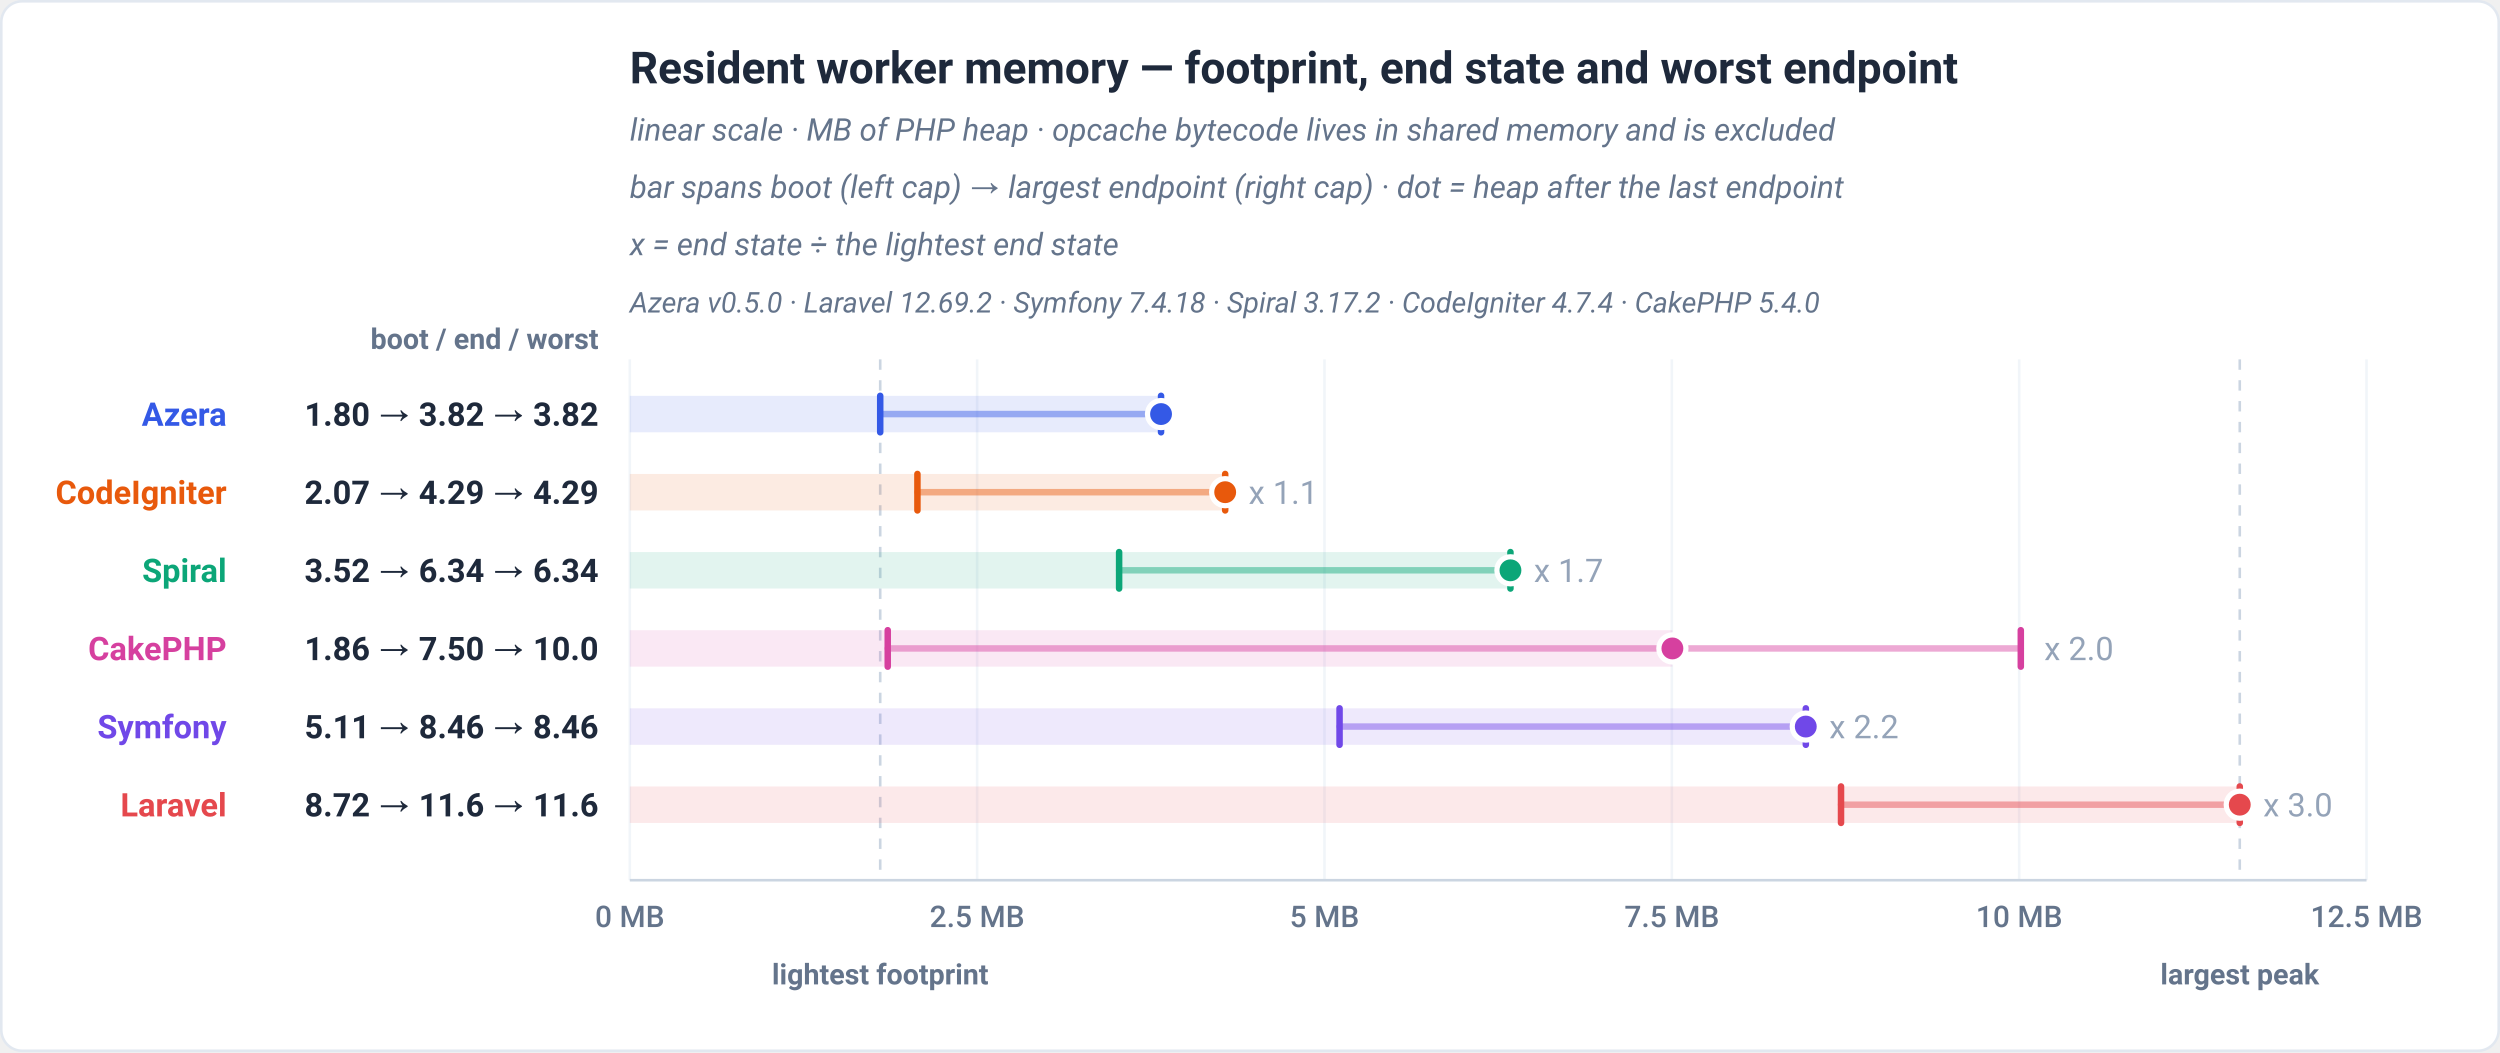
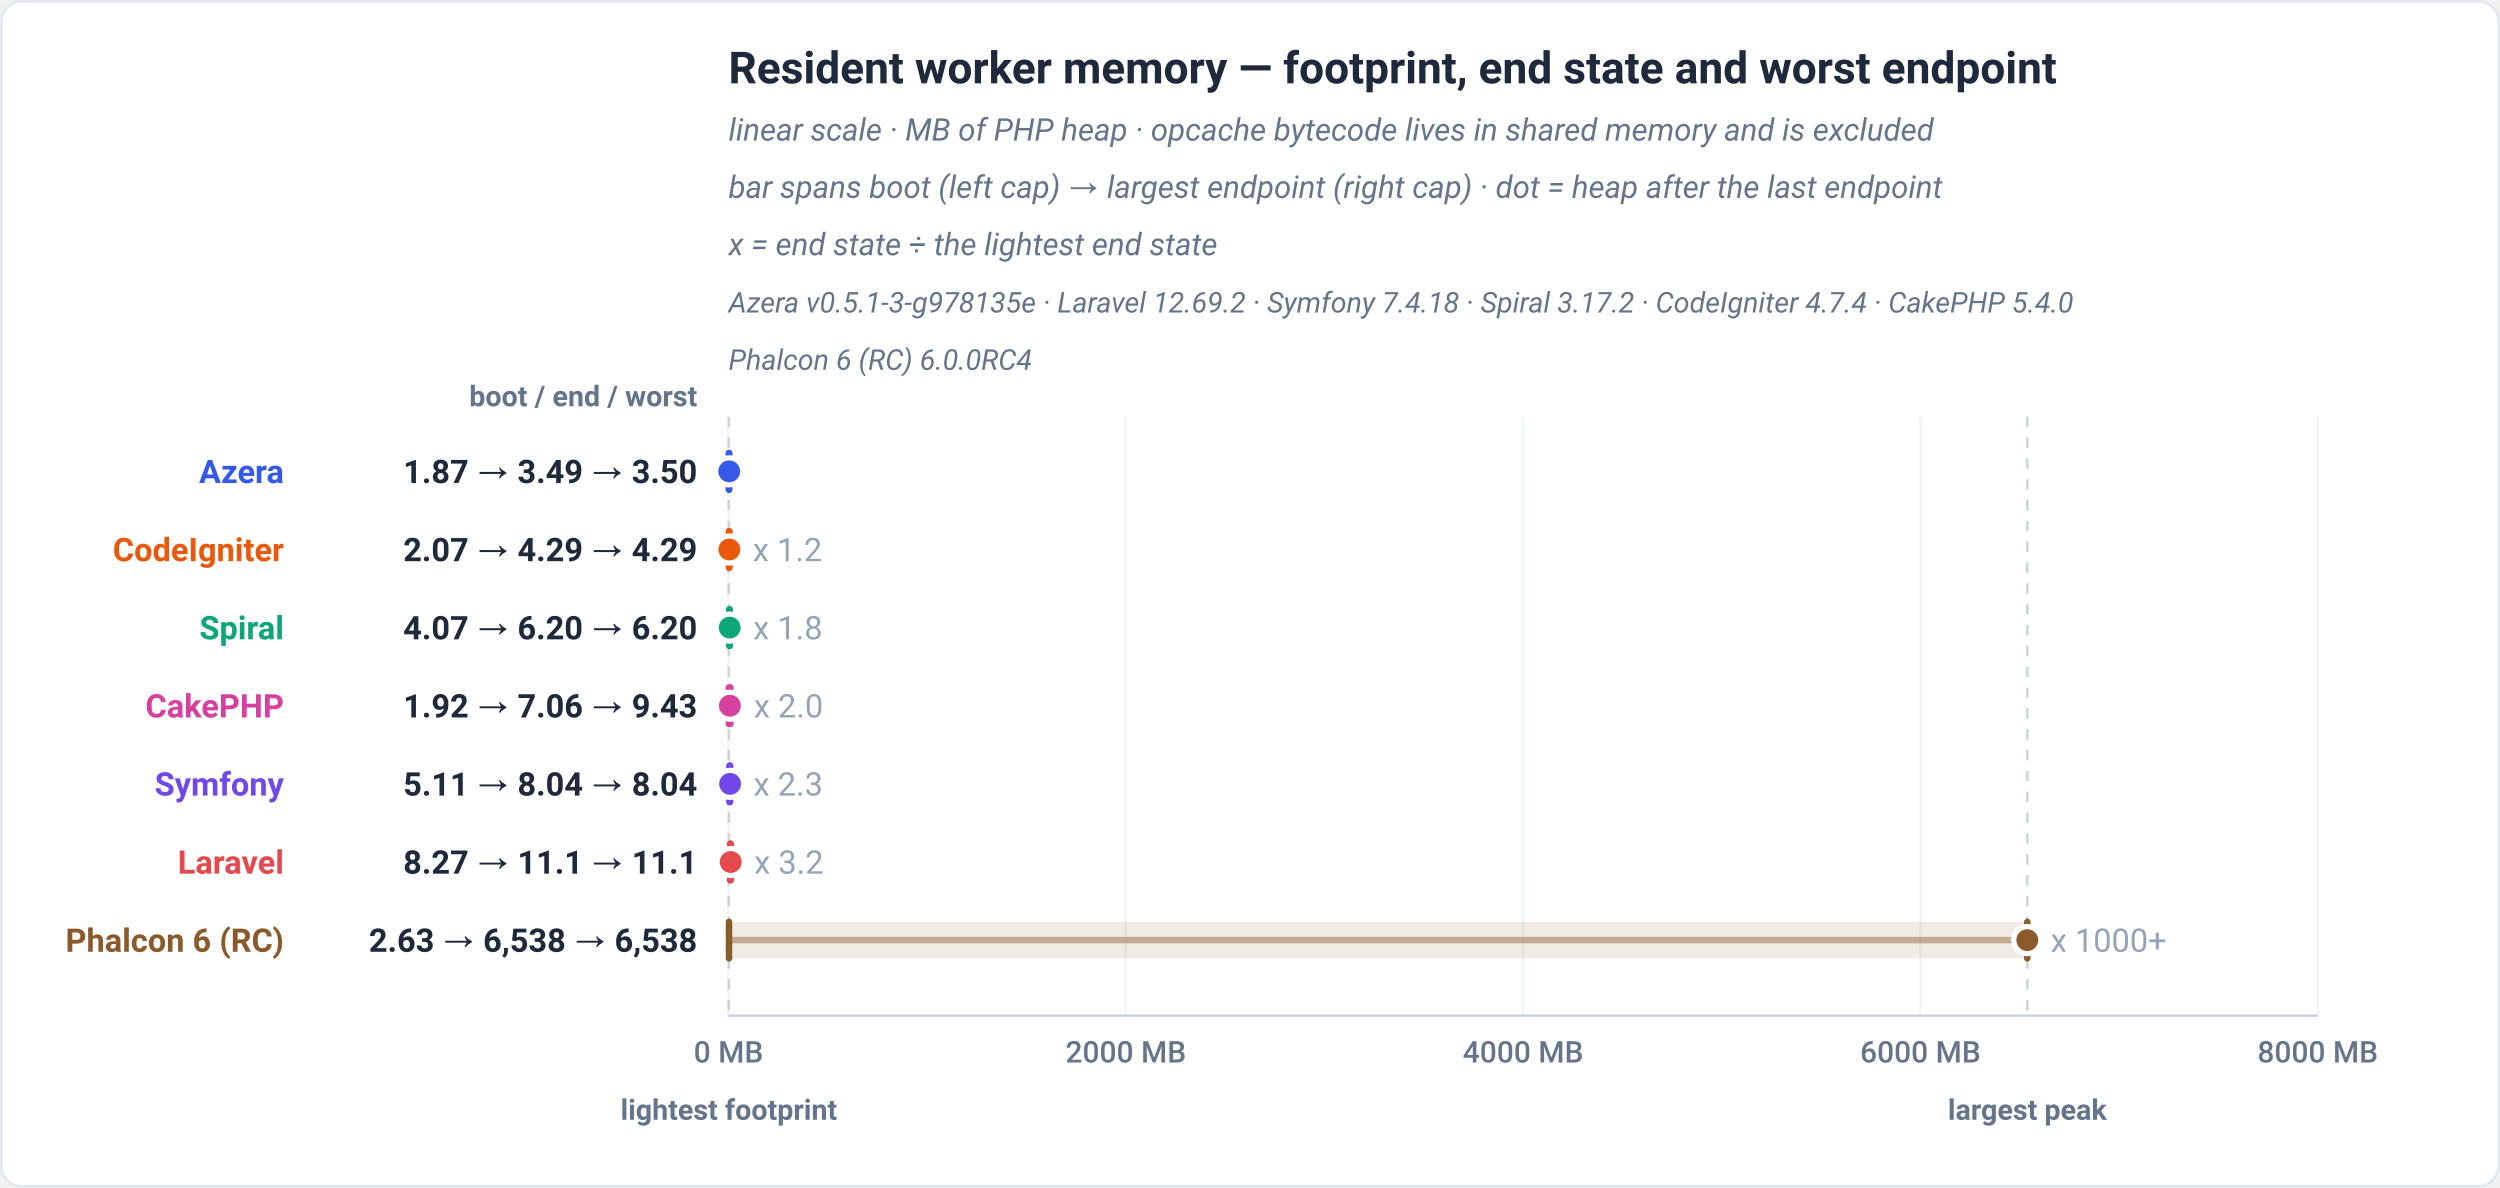
- <svg xmlns="http://www.w3.org/2000/svg" viewBox="0 0 960 404" width="960" height="404" role="img" font-family="-apple-system,BlinkMacSystemFont,'Segoe UI',Roboto,Helvetica,Arial,sans-serif">
-   <rect x="0.5" y="0.5" width="959" height="403" rx="8" fill="#ffffff" stroke="#e2e8f0" />
-   <text x="241.84" y="32" font-family="-apple-system,BlinkMacSystemFont,'Segoe UI',Roboto,Helvetica,Arial,sans-serif" font-size="17" font-weight="700" fill="#1e293b" text-anchor="start">Resident worker memory — footprint, end state and worst endpoint</text>
-   <text x="241.84" y="54" font-family="-apple-system,BlinkMacSystemFont,'Segoe UI',Roboto,Helvetica,Arial,sans-serif" font-size="12" font-weight="400" fill="#64748b" text-anchor="start" font-style="italic">linear scale · MB of PHP heap · opcache bytecode lives in shared memory and is excluded</text>
-   <text x="241.84" y="76" font-family="-apple-system,BlinkMacSystemFont,'Segoe UI',Roboto,Helvetica,Arial,sans-serif" font-size="12" font-weight="400" fill="#64748b" text-anchor="start" font-style="italic">bar spans boot (left cap) → largest endpoint (right cap) · dot = heap after the last endpoint</text>
-   <text x="241.84" y="98" font-family="-apple-system,BlinkMacSystemFont,'Segoe UI',Roboto,Helvetica,Arial,sans-serif" font-size="12" font-weight="400" fill="#64748b" text-anchor="start" font-style="italic">x = end state ÷ the lightest end state</text>
-   <text x="241.84" y="120" font-family="-apple-system,BlinkMacSystemFont,'Segoe UI',Roboto,Helvetica,Arial,sans-serif" font-size="11" font-weight="400" fill="#64748b" text-anchor="start" font-style="italic">Azera v0.5.0 · Laravel 12.69.2 · Symfony 7.4.18 · Spiral 3.17.2 · CodeIgniter 4.7.4 · CakePHP 5.4.0</text>
-   <text x="229.84" y="134" font-family="-apple-system,BlinkMacSystemFont,'Segoe UI',Roboto,Helvetica,Arial,sans-serif" font-size="11" font-weight="600" fill="#64748b" text-anchor="end">boot / end / worst</text>
-   <line x1="241.84" y1="138" x2="241.84" y2="338" stroke="#f1f5f9" stroke-width="1" />
-   <text x="241.84" y="356" font-family="-apple-system,BlinkMacSystemFont,'Segoe UI',Roboto,Helvetica,Arial,sans-serif" font-size="11.5" font-weight="500" fill="#64748b" text-anchor="middle">0 MB</text>
-   <line x1="375.22" y1="138" x2="375.22" y2="338" stroke="#f1f5f9" stroke-width="1" />
-   <text x="375.22" y="356" font-family="-apple-system,BlinkMacSystemFont,'Segoe UI',Roboto,Helvetica,Arial,sans-serif" font-size="11.5" font-weight="500" fill="#64748b" text-anchor="middle">2.5 MB</text>
-   <line x1="508.6" y1="138" x2="508.6" y2="338" stroke="#f1f5f9" stroke-width="1" />
-   <text x="508.6" y="356" font-family="-apple-system,BlinkMacSystemFont,'Segoe UI',Roboto,Helvetica,Arial,sans-serif" font-size="11.5" font-weight="500" fill="#64748b" text-anchor="middle">5 MB</text>
-   <line x1="641.99" y1="138" x2="641.99" y2="338" stroke="#f1f5f9" stroke-width="1" />
-   <text x="641.99" y="356" font-family="-apple-system,BlinkMacSystemFont,'Segoe UI',Roboto,Helvetica,Arial,sans-serif" font-size="11.5" font-weight="500" fill="#64748b" text-anchor="middle">7.5 MB</text>
-   <line x1="775.37" y1="138" x2="775.37" y2="338" stroke="#f1f5f9" stroke-width="1" />
-   <text x="775.37" y="356" font-family="-apple-system,BlinkMacSystemFont,'Segoe UI',Roboto,Helvetica,Arial,sans-serif" font-size="11.5" font-weight="500" fill="#64748b" text-anchor="middle">10 MB</text>
-   <line x1="908.75" y1="138" x2="908.75" y2="338" stroke="#f1f5f9" stroke-width="1" />
-   <text x="908.75" y="356" font-family="-apple-system,BlinkMacSystemFont,'Segoe UI',Roboto,Helvetica,Arial,sans-serif" font-size="11.5" font-weight="500" fill="#64748b" text-anchor="middle">12.5 MB</text>
-   <line x1="338" y1="138" x2="338" y2="338" stroke="#cbd5e1" stroke-width="1" stroke-dasharray="4 4" />
-   <text x="338" y="378" font-family="-apple-system,BlinkMacSystemFont,'Segoe UI',Roboto,Helvetica,Arial,sans-serif" font-size="11" font-weight="600" fill="#64748b" text-anchor="middle">lightest footprint</text>
-   <line x1="860.07" y1="138" x2="860.07" y2="338" stroke="#cbd5e1" stroke-width="1" stroke-dasharray="4 4" />
-   <text x="860.07" y="378" font-family="-apple-system,BlinkMacSystemFont,'Segoe UI',Roboto,Helvetica,Arial,sans-serif" font-size="11" font-weight="600" fill="#64748b" text-anchor="middle">largest peak</text>
-   <line x1="241.84" y1="338" x2="908.75" y2="338" stroke="#cbd5e1" stroke-width="1" />
-   <rect x="241.84" y="152" width="204" height="14" fill="#3459e6" fill-opacity="0.12" />
-   <line x1="338" y1="159" x2="445.84" y2="159" stroke="#3459e6" stroke-width="2.5" stroke-linecap="round" opacity="0.45" />
-   <line x1="338" y1="152" x2="338" y2="166" stroke="#3459e6" stroke-width="2.5" stroke-linecap="round" />
-   <line x1="445.84" y1="152" x2="445.84" y2="166" stroke="#3459e6" stroke-width="2.5" stroke-linecap="round" />
-   <circle cx="445.84" cy="159" r="5.2" fill="#3459e6" stroke="#ffffff" stroke-width="2" />
-   <text x="87.02" y="163.5" font-family="-apple-system,BlinkMacSystemFont,'Segoe UI',Roboto,Helvetica,Arial,sans-serif" font-size="12.5" font-weight="700" fill="#3459e6" text-anchor="end">Azera</text>
-   <text x="229.84" y="163.5" font-family="-apple-system,BlinkMacSystemFont,'Segoe UI',Roboto,Helvetica,Arial,sans-serif" font-size="12.5" font-weight="700" fill="#1e293b" text-anchor="end">1.80 → 3.82 → 3.82</text>
-   <rect x="241.84" y="182" width="228.63" height="14" fill="#e8590c" fill-opacity="0.12" />
-   <line x1="352.29" y1="189" x2="470.47" y2="189" stroke="#e8590c" stroke-width="2.5" stroke-linecap="round" opacity="0.45" />
-   <line x1="352.29" y1="182" x2="352.29" y2="196" stroke="#e8590c" stroke-width="2.5" stroke-linecap="round" />
-   <line x1="470.47" y1="182" x2="470.47" y2="196" stroke="#e8590c" stroke-width="2.5" stroke-linecap="round" />
-   <circle cx="470.47" cy="189" r="5.2" fill="#e8590c" stroke="#ffffff" stroke-width="2" />
-   <text x="87.02" y="193.5" font-family="-apple-system,BlinkMacSystemFont,'Segoe UI',Roboto,Helvetica,Arial,sans-serif" font-size="12.5" font-weight="700" fill="#e8590c" text-anchor="end">CodeIgniter</text>
-   <text x="229.84" y="193.5" font-family="-apple-system,BlinkMacSystemFont,'Segoe UI',Roboto,Helvetica,Arial,sans-serif" font-size="12.5" font-weight="700" fill="#1e293b" text-anchor="end">2.07 → 4.29 → 4.29</text>
-   <text x="479.47" y="193.5" font-family="-apple-system,BlinkMacSystemFont,'Segoe UI',Roboto,Helvetica,Arial,sans-serif" font-size="12.5" font-weight="400" fill="#94a3b8" text-anchor="start" stroke="#ffffff" stroke-width="3" paint-order="stroke" stroke-linejoin="round">x 1.1</text>
-   <rect x="241.84" y="212" width="338.17" height="14" fill="#0ca678" fill-opacity="0.12" />
-   <line x1="429.74" y1="219" x2="580.01" y2="219" stroke="#0ca678" stroke-width="2.5" stroke-linecap="round" opacity="0.45" />
-   <line x1="429.74" y1="212" x2="429.74" y2="226" stroke="#0ca678" stroke-width="2.5" stroke-linecap="round" />
-   <line x1="580.01" y1="212" x2="580.01" y2="226" stroke="#0ca678" stroke-width="2.5" stroke-linecap="round" />
-   <circle cx="580.01" cy="219" r="5.2" fill="#0ca678" stroke="#ffffff" stroke-width="2" />
-   <text x="87.02" y="223.5" font-family="-apple-system,BlinkMacSystemFont,'Segoe UI',Roboto,Helvetica,Arial,sans-serif" font-size="12.5" font-weight="700" fill="#0ca678" text-anchor="end">Spiral</text>
-   <text x="229.84" y="223.5" font-family="-apple-system,BlinkMacSystemFont,'Segoe UI',Roboto,Helvetica,Arial,sans-serif" font-size="12.5" font-weight="700" fill="#1e293b" text-anchor="end">3.52 → 6.34 → 6.34</text>
-   <text x="589.01" y="223.5" font-family="-apple-system,BlinkMacSystemFont,'Segoe UI',Roboto,Helvetica,Arial,sans-serif" font-size="12.5" font-weight="400" fill="#94a3b8" text-anchor="start" stroke="#ffffff" stroke-width="3" paint-order="stroke" stroke-linejoin="round">x 1.7</text>
-   <rect x="241.84" y="242" width="400.36" height="14" fill="#d6409f" fill-opacity="0.12" />
-   <line x1="340.89" y1="249" x2="775.99" y2="249" stroke="#d6409f" stroke-width="2.5" stroke-linecap="round" opacity="0.45" />
-   <line x1="340.89" y1="242" x2="340.89" y2="256" stroke="#d6409f" stroke-width="2.5" stroke-linecap="round" />
-   <line x1="775.99" y1="242" x2="775.99" y2="256" stroke="#d6409f" stroke-width="2.5" stroke-linecap="round" />
-   <circle cx="642.2" cy="249" r="5.2" fill="#d6409f" stroke="#ffffff" stroke-width="2" />
-   <text x="87.02" y="253.5" font-family="-apple-system,BlinkMacSystemFont,'Segoe UI',Roboto,Helvetica,Arial,sans-serif" font-size="12.5" font-weight="700" fill="#d6409f" text-anchor="end">CakePHP</text>
-   <text x="229.84" y="253.5" font-family="-apple-system,BlinkMacSystemFont,'Segoe UI',Roboto,Helvetica,Arial,sans-serif" font-size="12.5" font-weight="700" fill="#1e293b" text-anchor="end">1.86 → 7.50 → 10.0</text>
-   <text x="784.99" y="253.5" font-family="-apple-system,BlinkMacSystemFont,'Segoe UI',Roboto,Helvetica,Arial,sans-serif" font-size="12.5" font-weight="400" fill="#94a3b8" text-anchor="start" stroke="#ffffff" stroke-width="3" paint-order="stroke" stroke-linejoin="round">x 2.0</text>
-   <rect x="241.84" y="272" width="451.58" height="14" fill="#7048e8" fill-opacity="0.12" />
-   <line x1="514.39" y1="279" x2="693.44" y2="279" stroke="#7048e8" stroke-width="2.5" stroke-linecap="round" opacity="0.45" />
-   <line x1="514.39" y1="272" x2="514.39" y2="286" stroke="#7048e8" stroke-width="2.5" stroke-linecap="round" />
-   <line x1="693.44" y1="272" x2="693.44" y2="286" stroke="#7048e8" stroke-width="2.5" stroke-linecap="round" />
-   <circle cx="693.42" cy="279" r="5.2" fill="#7048e8" stroke="#ffffff" stroke-width="2" />
-   <text x="87.02" y="283.5" font-family="-apple-system,BlinkMacSystemFont,'Segoe UI',Roboto,Helvetica,Arial,sans-serif" font-size="12.5" font-weight="700" fill="#7048e8" text-anchor="end">Symfony</text>
-   <text x="229.84" y="283.5" font-family="-apple-system,BlinkMacSystemFont,'Segoe UI',Roboto,Helvetica,Arial,sans-serif" font-size="12.5" font-weight="700" fill="#1e293b" text-anchor="end">5.11 → 8.46 → 8.46</text>
-   <text x="702.44" y="283.5" font-family="-apple-system,BlinkMacSystemFont,'Segoe UI',Roboto,Helvetica,Arial,sans-serif" font-size="12.5" font-weight="400" fill="#94a3b8" text-anchor="start" stroke="#ffffff" stroke-width="3" paint-order="stroke" stroke-linejoin="round">x 2.2</text>
-   <rect x="241.84" y="302" width="618.23" height="14" fill="#e5484d" fill-opacity="0.12" />
-   <line x1="706.95" y1="309" x2="860.07" y2="309" stroke="#e5484d" stroke-width="2.5" stroke-linecap="round" opacity="0.45" />
-   <line x1="706.95" y1="302" x2="706.95" y2="316" stroke="#e5484d" stroke-width="2.5" stroke-linecap="round" />
-   <line x1="860.07" y1="302" x2="860.07" y2="316" stroke="#e5484d" stroke-width="2.5" stroke-linecap="round" />
-   <circle cx="860.07" cy="309" r="5.2" fill="#e5484d" stroke="#ffffff" stroke-width="2" />
-   <text x="87.02" y="313.5" font-family="-apple-system,BlinkMacSystemFont,'Segoe UI',Roboto,Helvetica,Arial,sans-serif" font-size="12.5" font-weight="700" fill="#e5484d" text-anchor="end">Laravel</text>
-   <text x="229.84" y="313.5" font-family="-apple-system,BlinkMacSystemFont,'Segoe UI',Roboto,Helvetica,Arial,sans-serif" font-size="12.5" font-weight="700" fill="#1e293b" text-anchor="end">8.72 → 11.6 → 11.6</text>
-   <text x="869.07" y="313.5" font-family="-apple-system,BlinkMacSystemFont,'Segoe UI',Roboto,Helvetica,Arial,sans-serif" font-size="12.5" font-weight="400" fill="#94a3b8" text-anchor="start" stroke="#ffffff" stroke-width="3" paint-order="stroke" stroke-linejoin="round">x 3.0</text>
+ <svg xmlns="http://www.w3.org/2000/svg" viewBox="0 0 960 456" width="960" height="456" role="img" font-family="-apple-system,BlinkMacSystemFont,'Segoe UI',Roboto,Helvetica,Arial,sans-serif">
+   <rect x="0.5" y="0.5" width="959" height="455" rx="8" fill="#ffffff" stroke="#e2e8f0" />
+   <text x="279.74" y="32" font-family="-apple-system,BlinkMacSystemFont,'Segoe UI',Roboto,Helvetica,Arial,sans-serif" font-size="17" font-weight="700" fill="#1e293b" text-anchor="start">Resident worker memory — footprint, end state and worst endpoint</text>
+   <text x="279.74" y="54" font-family="-apple-system,BlinkMacSystemFont,'Segoe UI',Roboto,Helvetica,Arial,sans-serif" font-size="12" font-weight="400" fill="#64748b" text-anchor="start" font-style="italic">linear scale · MB of PHP heap · opcache bytecode lives in shared memory and is excluded</text>
+   <text x="279.74" y="76" font-family="-apple-system,BlinkMacSystemFont,'Segoe UI',Roboto,Helvetica,Arial,sans-serif" font-size="12" font-weight="400" fill="#64748b" text-anchor="start" font-style="italic">bar spans boot (left cap) → largest endpoint (right cap) · dot = heap after the last endpoint</text>
+   <text x="279.74" y="98" font-family="-apple-system,BlinkMacSystemFont,'Segoe UI',Roboto,Helvetica,Arial,sans-serif" font-size="12" font-weight="400" fill="#64748b" text-anchor="start" font-style="italic">x = end state ÷ the lightest end state</text>
+   <text x="279.74" y="120" font-family="-apple-system,BlinkMacSystemFont,'Segoe UI',Roboto,Helvetica,Arial,sans-serif" font-size="11" font-weight="400" fill="#64748b" text-anchor="start" font-style="italic">Azera v0.5.1-3-g978135e · Laravel 12.69.2 · Symfony 7.4.18 · Spiral 3.17.2 · CodeIgniter 4.7.4 · CakePHP 5.4.0</text>
+   <text x="279.74" y="142" font-family="-apple-system,BlinkMacSystemFont,'Segoe UI',Roboto,Helvetica,Arial,sans-serif" font-size="11" font-weight="400" fill="#64748b" text-anchor="start" font-style="italic">Phalcon 6 (RC) 6.0.0RC4</text>
+   <text x="267.74" y="156" font-family="-apple-system,BlinkMacSystemFont,'Segoe UI',Roboto,Helvetica,Arial,sans-serif" font-size="11" font-weight="600" fill="#64748b" text-anchor="end">boot / end / worst</text>
+   <line x1="279.74" y1="160" x2="279.74" y2="390" stroke="#f1f5f9" stroke-width="1" />
+   <text x="279.74" y="408" font-family="-apple-system,BlinkMacSystemFont,'Segoe UI',Roboto,Helvetica,Arial,sans-serif" font-size="11.5" font-weight="500" fill="#64748b" text-anchor="middle">0 MB</text>
+   <line x1="432.31" y1="160" x2="432.31" y2="390" stroke="#f1f5f9" stroke-width="1" />
+   <text x="432.31" y="408" font-family="-apple-system,BlinkMacSystemFont,'Segoe UI',Roboto,Helvetica,Arial,sans-serif" font-size="11.5" font-weight="500" fill="#64748b" text-anchor="middle">2000 MB</text>
+   <line x1="584.87" y1="160" x2="584.87" y2="390" stroke="#f1f5f9" stroke-width="1" />
+   <text x="584.87" y="408" font-family="-apple-system,BlinkMacSystemFont,'Segoe UI',Roboto,Helvetica,Arial,sans-serif" font-size="11.5" font-weight="500" fill="#64748b" text-anchor="middle">4000 MB</text>
+   <line x1="737.44" y1="160" x2="737.44" y2="390" stroke="#f1f5f9" stroke-width="1" />
+   <text x="737.44" y="408" font-family="-apple-system,BlinkMacSystemFont,'Segoe UI',Roboto,Helvetica,Arial,sans-serif" font-size="11.5" font-weight="500" fill="#64748b" text-anchor="middle">6000 MB</text>
+   <line x1="890" y1="160" x2="890" y2="390" stroke="#f1f5f9" stroke-width="1" />
+   <text x="890" y="408" font-family="-apple-system,BlinkMacSystemFont,'Segoe UI',Roboto,Helvetica,Arial,sans-serif" font-size="11.5" font-weight="500" fill="#64748b" text-anchor="middle">8000 MB</text>
+   <line x1="279.88" y1="160" x2="279.88" y2="390" stroke="#cbd5e1" stroke-width="1" stroke-dasharray="4 4" />
+   <text x="279.88" y="430" font-family="-apple-system,BlinkMacSystemFont,'Segoe UI',Roboto,Helvetica,Arial,sans-serif" font-size="11" font-weight="600" fill="#64748b" text-anchor="middle">lightest footprint</text>
+   <line x1="778.48" y1="160" x2="778.48" y2="390" stroke="#cbd5e1" stroke-width="1" stroke-dasharray="4 4" />
+   <text x="778.48" y="430" font-family="-apple-system,BlinkMacSystemFont,'Segoe UI',Roboto,Helvetica,Arial,sans-serif" font-size="11" font-weight="600" fill="#64748b" text-anchor="middle">largest peak</text>
+   <line x1="279.74" y1="390" x2="890" y2="390" stroke="#cbd5e1" stroke-width="1" />
+   <rect x="279.74" y="174" width="0.27" height="14" fill="#3459e6" fill-opacity="0.12" />
+   <line x1="279.88" y1="181" x2="280.01" y2="181" stroke="#3459e6" stroke-width="2.5" stroke-linecap="round" opacity="0.45" />
+   <line x1="279.88" y1="174" x2="279.88" y2="188" stroke="#3459e6" stroke-width="2.5" stroke-linecap="round" />
+   <line x1="280.01" y1="174" x2="280.01" y2="188" stroke="#3459e6" stroke-width="2.5" stroke-linecap="round" />
+   <circle cx="280.01" cy="181" r="5.2" fill="#3459e6" stroke="#ffffff" stroke-width="2" />
+   <text x="109.02" y="185.5" font-family="-apple-system,BlinkMacSystemFont,'Segoe UI',Roboto,Helvetica,Arial,sans-serif" font-size="12.5" font-weight="700" fill="#3459e6" text-anchor="end">Azera</text>
+   <text x="267.74" y="185.5" font-family="-apple-system,BlinkMacSystemFont,'Segoe UI',Roboto,Helvetica,Arial,sans-serif" font-size="12.5" font-weight="700" fill="#1e293b" text-anchor="end">1.87 → 3.49 → 3.50</text>
+   <rect x="279.74" y="204" width="0.33" height="14" fill="#e8590c" fill-opacity="0.12" />
+   <line x1="279.9" y1="211" x2="280.07" y2="211" stroke="#e8590c" stroke-width="2.5" stroke-linecap="round" opacity="0.45" />
+   <line x1="279.9" y1="204" x2="279.9" y2="218" stroke="#e8590c" stroke-width="2.5" stroke-linecap="round" />
+   <line x1="280.07" y1="204" x2="280.07" y2="218" stroke="#e8590c" stroke-width="2.5" stroke-linecap="round" />
+   <circle cx="280.07" cy="211" r="5.2" fill="#e8590c" stroke="#ffffff" stroke-width="2" />
+   <text x="109.02" y="215.5" font-family="-apple-system,BlinkMacSystemFont,'Segoe UI',Roboto,Helvetica,Arial,sans-serif" font-size="12.5" font-weight="700" fill="#e8590c" text-anchor="end">CodeIgniter</text>
+   <text x="267.74" y="215.5" font-family="-apple-system,BlinkMacSystemFont,'Segoe UI',Roboto,Helvetica,Arial,sans-serif" font-size="12.5" font-weight="700" fill="#1e293b" text-anchor="end">2.07 → 4.29 → 4.29</text>
+   <text x="289.07" y="215.5" font-family="-apple-system,BlinkMacSystemFont,'Segoe UI',Roboto,Helvetica,Arial,sans-serif" font-size="12.5" font-weight="400" fill="#94a3b8" text-anchor="start" stroke="#ffffff" stroke-width="3" paint-order="stroke" stroke-linejoin="round">x 1.2</text>
+   <rect x="279.74" y="234" width="0.47" height="14" fill="#0ca678" fill-opacity="0.12" />
+   <line x1="280.05" y1="241" x2="280.21" y2="241" stroke="#0ca678" stroke-width="2.5" stroke-linecap="round" opacity="0.45" />
+   <line x1="280.05" y1="234" x2="280.05" y2="248" stroke="#0ca678" stroke-width="2.5" stroke-linecap="round" />
+   <line x1="280.21" y1="234" x2="280.21" y2="248" stroke="#0ca678" stroke-width="2.5" stroke-linecap="round" />
+   <circle cx="280.21" cy="241" r="5.2" fill="#0ca678" stroke="#ffffff" stroke-width="2" />
+   <text x="109.02" y="245.5" font-family="-apple-system,BlinkMacSystemFont,'Segoe UI',Roboto,Helvetica,Arial,sans-serif" font-size="12.5" font-weight="700" fill="#0ca678" text-anchor="end">Spiral</text>
+   <text x="267.74" y="245.5" font-family="-apple-system,BlinkMacSystemFont,'Segoe UI',Roboto,Helvetica,Arial,sans-serif" font-size="12.5" font-weight="700" fill="#1e293b" text-anchor="end">4.07 → 6.20 → 6.20</text>
+   <text x="289.21" y="245.5" font-family="-apple-system,BlinkMacSystemFont,'Segoe UI',Roboto,Helvetica,Arial,sans-serif" font-size="12.5" font-weight="400" fill="#94a3b8" text-anchor="start" stroke="#ffffff" stroke-width="3" paint-order="stroke" stroke-linejoin="round">x 1.8</text>
+   <rect x="279.74" y="264" width="0.54" height="14" fill="#d6409f" fill-opacity="0.12" />
+   <line x1="279.89" y1="271" x2="280.46" y2="271" stroke="#d6409f" stroke-width="2.5" stroke-linecap="round" opacity="0.45" />
+   <line x1="279.89" y1="264" x2="279.89" y2="278" stroke="#d6409f" stroke-width="2.5" stroke-linecap="round" />
+   <line x1="280.46" y1="264" x2="280.46" y2="278" stroke="#d6409f" stroke-width="2.5" stroke-linecap="round" />
+   <circle cx="280.28" cy="271" r="5.2" fill="#d6409f" stroke="#ffffff" stroke-width="2" />
+   <text x="109.02" y="275.5" font-family="-apple-system,BlinkMacSystemFont,'Segoe UI',Roboto,Helvetica,Arial,sans-serif" font-size="12.5" font-weight="700" fill="#d6409f" text-anchor="end">CakePHP</text>
+   <text x="267.74" y="275.5" font-family="-apple-system,BlinkMacSystemFont,'Segoe UI',Roboto,Helvetica,Arial,sans-serif" font-size="12.5" font-weight="700" fill="#1e293b" text-anchor="end">1.92 → 7.06 → 9.43</text>
+   <text x="289.46" y="275.5" font-family="-apple-system,BlinkMacSystemFont,'Segoe UI',Roboto,Helvetica,Arial,sans-serif" font-size="12.5" font-weight="400" fill="#94a3b8" text-anchor="start" stroke="#ffffff" stroke-width="3" paint-order="stroke" stroke-linejoin="round">x 2.0</text>
+   <rect x="279.74" y="294" width="0.61" height="14" fill="#7048e8" fill-opacity="0.12" />
+   <line x1="280.13" y1="301" x2="280.35" y2="301" stroke="#7048e8" stroke-width="2.5" stroke-linecap="round" opacity="0.45" />
+   <line x1="280.13" y1="294" x2="280.13" y2="308" stroke="#7048e8" stroke-width="2.5" stroke-linecap="round" />
+   <line x1="280.35" y1="294" x2="280.35" y2="308" stroke="#7048e8" stroke-width="2.5" stroke-linecap="round" />
+   <circle cx="280.35" cy="301" r="5.2" fill="#7048e8" stroke="#ffffff" stroke-width="2" />
+   <text x="109.02" y="305.5" font-family="-apple-system,BlinkMacSystemFont,'Segoe UI',Roboto,Helvetica,Arial,sans-serif" font-size="12.5" font-weight="700" fill="#7048e8" text-anchor="end">Symfony</text>
+   <text x="267.74" y="305.5" font-family="-apple-system,BlinkMacSystemFont,'Segoe UI',Roboto,Helvetica,Arial,sans-serif" font-size="12.5" font-weight="700" fill="#1e293b" text-anchor="end">5.11 → 8.04 → 8.04</text>
+   <text x="289.35" y="305.5" font-family="-apple-system,BlinkMacSystemFont,'Segoe UI',Roboto,Helvetica,Arial,sans-serif" font-size="12.5" font-weight="400" fill="#94a3b8" text-anchor="start" stroke="#ffffff" stroke-width="3" paint-order="stroke" stroke-linejoin="round">x 2.3</text>
+   <rect x="279.74" y="324" width="0.85" height="14" fill="#e5484d" fill-opacity="0.12" />
+   <line x1="280.37" y1="331" x2="280.59" y2="331" stroke="#e5484d" stroke-width="2.5" stroke-linecap="round" opacity="0.45" />
+   <line x1="280.37" y1="324" x2="280.37" y2="338" stroke="#e5484d" stroke-width="2.5" stroke-linecap="round" />
+   <line x1="280.59" y1="324" x2="280.59" y2="338" stroke="#e5484d" stroke-width="2.5" stroke-linecap="round" />
+   <circle cx="280.59" cy="331" r="5.2" fill="#e5484d" stroke="#ffffff" stroke-width="2" />
+   <text x="109.02" y="335.5" font-family="-apple-system,BlinkMacSystemFont,'Segoe UI',Roboto,Helvetica,Arial,sans-serif" font-size="12.5" font-weight="700" fill="#e5484d" text-anchor="end">Laravel</text>
+   <text x="267.74" y="335.5" font-family="-apple-system,BlinkMacSystemFont,'Segoe UI',Roboto,Helvetica,Arial,sans-serif" font-size="12.5" font-weight="700" fill="#1e293b" text-anchor="end">8.27 → 11.1 → 11.1</text>
+   <text x="289.59" y="335.5" font-family="-apple-system,BlinkMacSystemFont,'Segoe UI',Roboto,Helvetica,Arial,sans-serif" font-size="12.5" font-weight="400" fill="#94a3b8" text-anchor="start" stroke="#ffffff" stroke-width="3" paint-order="stroke" stroke-linejoin="round">x 3.2</text>
+   <rect x="279.74" y="354" width="498.74" height="14" fill="#8b5a2b" fill-opacity="0.12" />
+   <line x1="279.94" y1="361" x2="778.48" y2="361" stroke="#8b5a2b" stroke-width="2.5" stroke-linecap="round" opacity="0.45" />
+   <line x1="279.94" y1="354" x2="279.94" y2="368" stroke="#8b5a2b" stroke-width="2.5" stroke-linecap="round" />
+   <line x1="778.48" y1="354" x2="778.48" y2="368" stroke="#8b5a2b" stroke-width="2.5" stroke-linecap="round" />
+   <circle cx="778.48" cy="361" r="5.2" fill="#8b5a2b" stroke="#ffffff" stroke-width="2" />
+   <text x="109.02" y="365.5" font-family="-apple-system,BlinkMacSystemFont,'Segoe UI',Roboto,Helvetica,Arial,sans-serif" font-size="12.5" font-weight="700" fill="#8b5a2b" text-anchor="end">Phalcon 6 (RC)</text>
+   <text x="267.74" y="365.5" font-family="-apple-system,BlinkMacSystemFont,'Segoe UI',Roboto,Helvetica,Arial,sans-serif" font-size="12.5" font-weight="700" fill="#1e293b" text-anchor="end">2.63 → 6,538 → 6,538</text>
+   <text x="787.48" y="365.5" font-family="-apple-system,BlinkMacSystemFont,'Segoe UI',Roboto,Helvetica,Arial,sans-serif" font-size="12.5" font-weight="400" fill="#94a3b8" text-anchor="start" stroke="#ffffff" stroke-width="3" paint-order="stroke" stroke-linejoin="round">x 1000+</text>
</svg>
